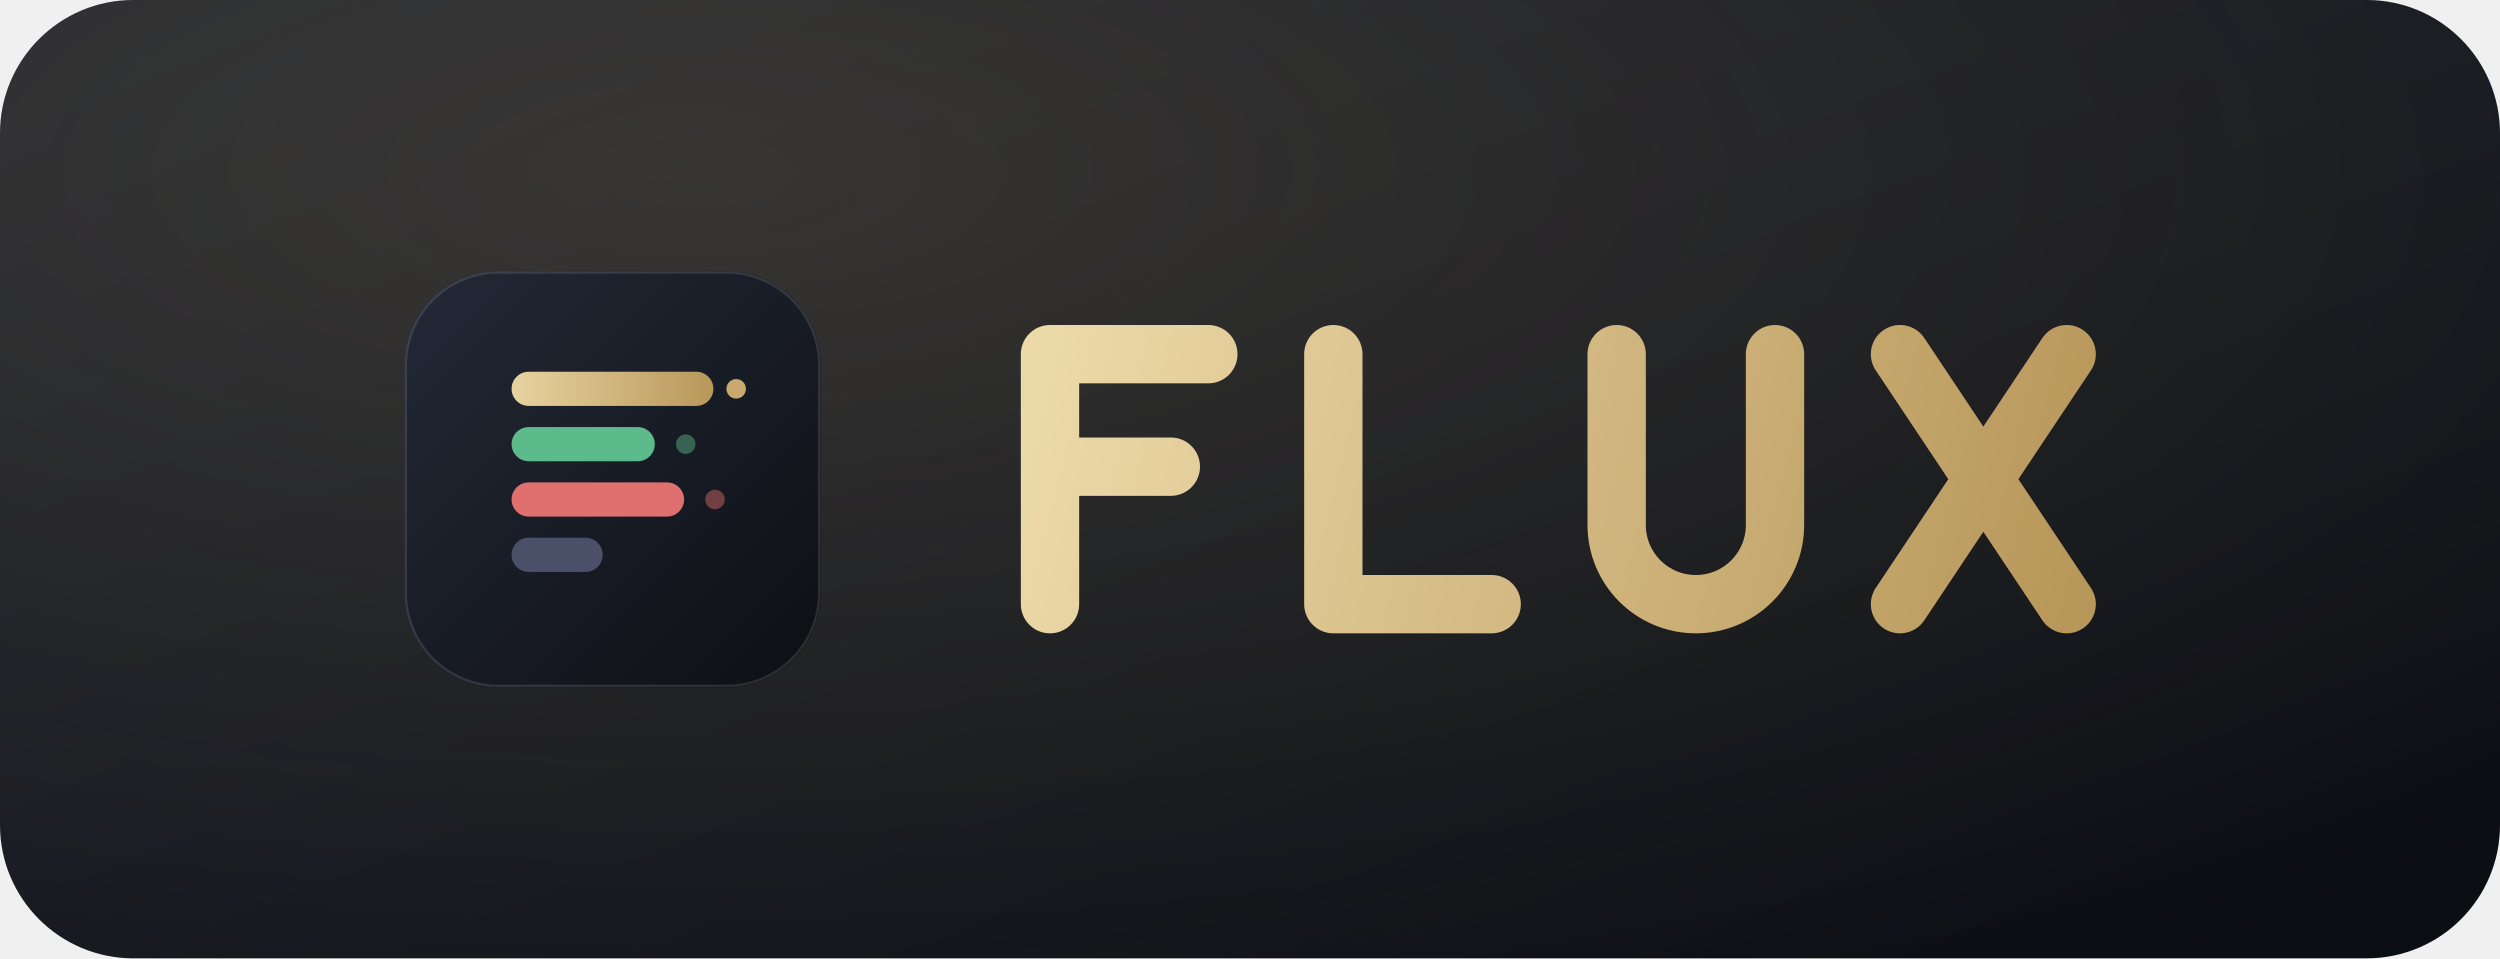
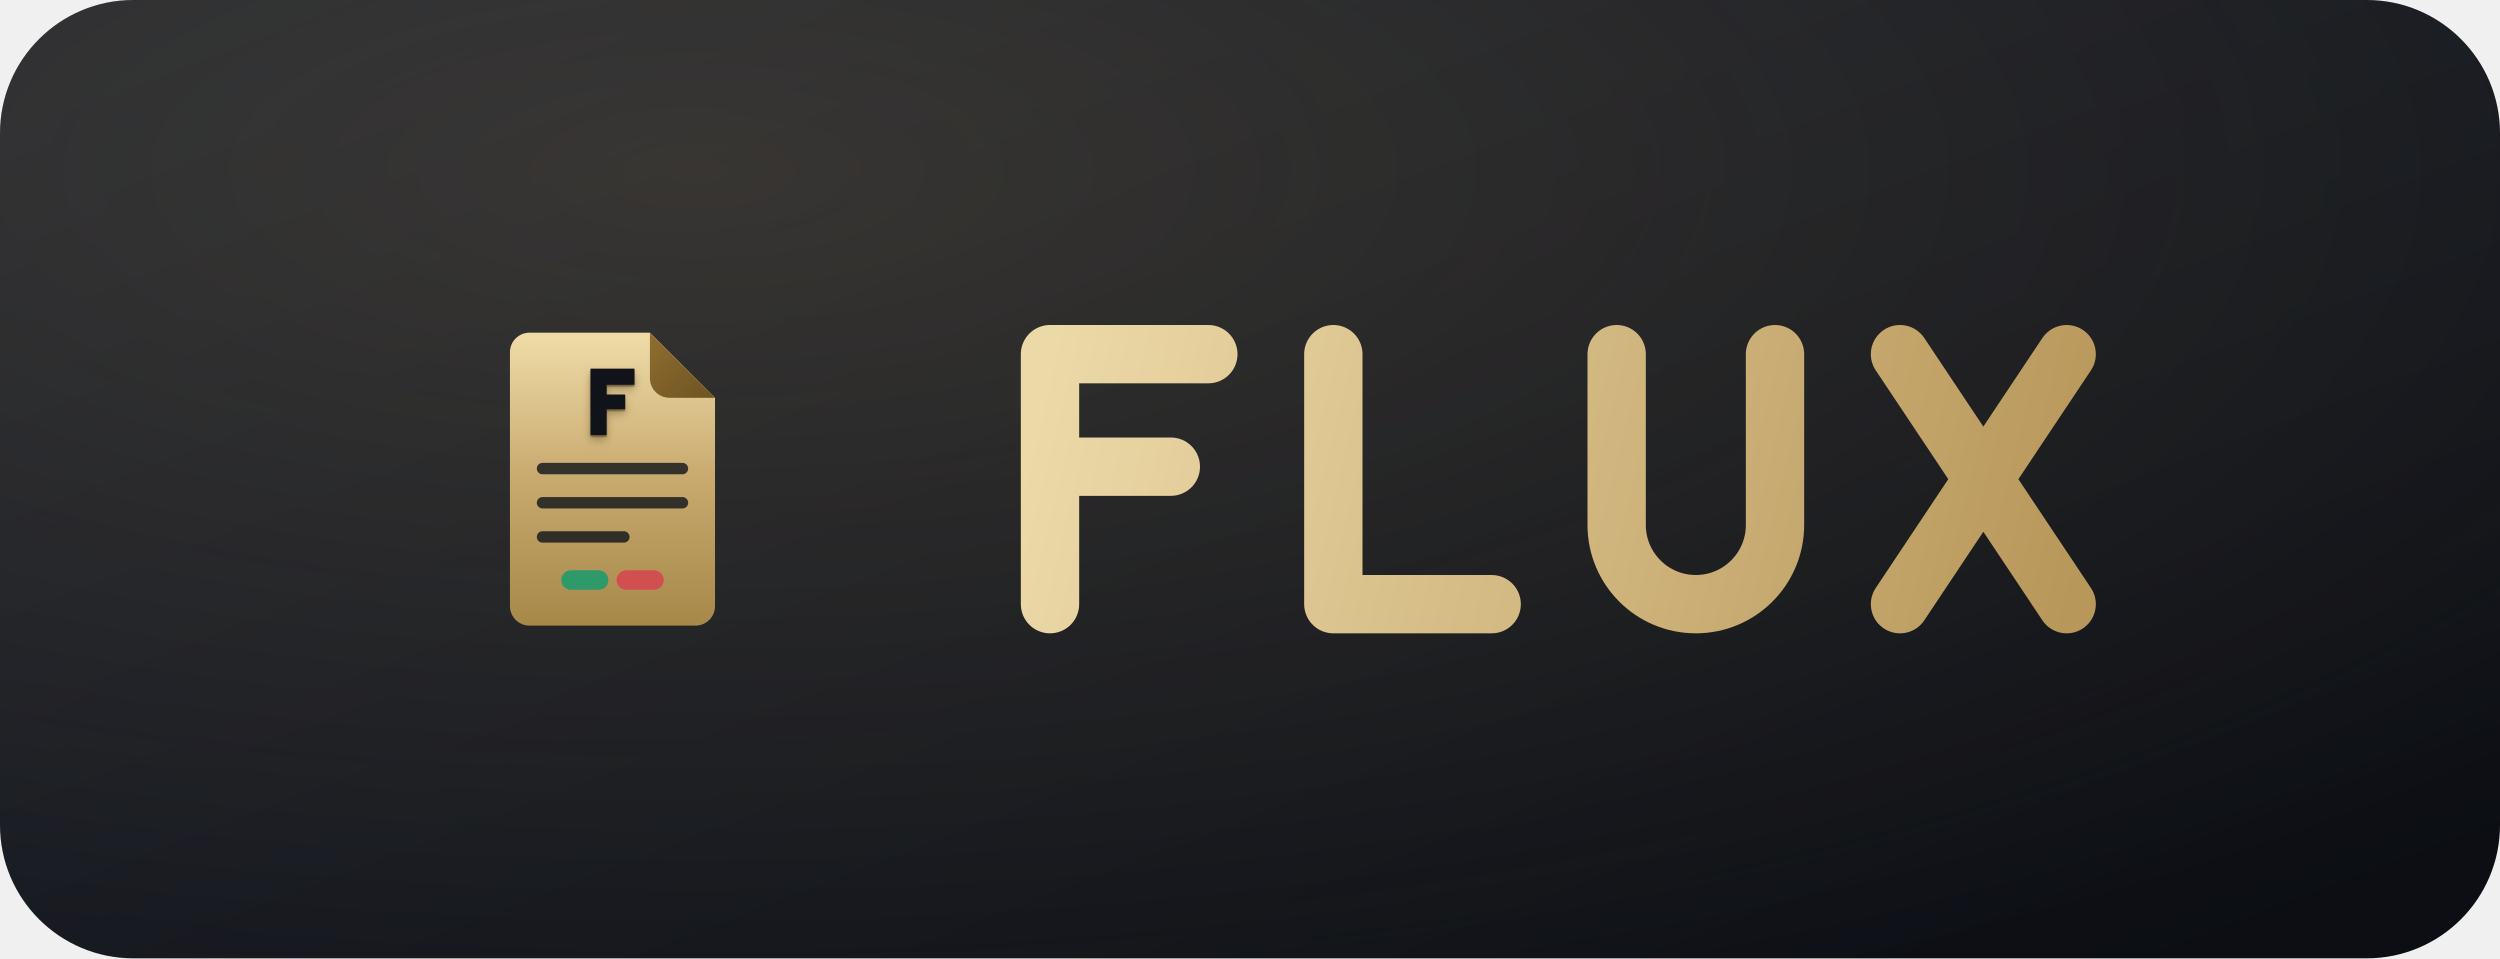
<svg xmlns="http://www.w3.org/2000/svg" viewBox="0 0 1200 460" width="1200" height="460">
  <defs>
    <linearGradient id="bg" x1="0" y1="0" x2="1" y2="1">
      <stop offset="0" stop-color="#1c212c" />
      <stop offset="1" stop-color="#0b0d12" />
    </linearGradient>
    <radialGradient id="glow" cx="0.28" cy="0.18" r="0.95">
      <stop offset="0" stop-color="#c8a96e" stop-opacity="0.18" />
      <stop offset="1" stop-color="#c8a96e" stop-opacity="0" />
    </radialGradient>
-     <linearGradient id="ibg" x1="0" y1="0" x2="1" y2="1">
-       <stop offset="0" stop-color="#232937" />
-       <stop offset="1" stop-color="#0d0f14" />
+     <linearGradient id="p1" gradientUnits="userSpaceOnUse" x1="0" y1="76" x2="0" y2="436">
+       <stop offset="0.000" stop-color="#f0dca8" stop-opacity="1" />
+       <stop offset="0.500" stop-color="#c8a96e" stop-opacity="1" />
+       <stop offset="1.000" stop-color="#a68849" stop-opacity="1" />
    </linearGradient>
-     <linearGradient id="gg" gradientUnits="userSpaceOnUse" x1="132" y1="0" x2="380" y2="0">
-       <stop offset="0" stop-color="#e8d3a0" />
-       <stop offset="1" stop-color="#b8975a" />
+     <linearGradient id="f1" gradientUnits="userSpaceOnUse" x1="302" y1="76" x2="382" y2="156">
+       <stop offset="0.000" stop-color="#8f6f2f" stop-opacity="1" />
+       <stop offset="1.000" stop-color="#6e5322" stop-opacity="1" />
    </linearGradient>
+     <filter id="fs" x="-40%" y="-30%" width="180%" height="190%" color-interpolation-filters="sRGB">
+       <feGaussianBlur in="SourceAlpha" stdDeviation="1.4" result="b1" />
+       <feOffset in="b1" dx="0" dy="2.2" result="o1" />
+       <feFlood flood-color="#3b2a0c" flood-opacity="0.55" />
+       <feComposite in2="o1" operator="in" result="s1" />
+       <feGaussianBlur in="SourceAlpha" stdDeviation="5" result="b2" />
+       <feOffset in="b2" dx="0" dy="6" result="o2" />
+       <feFlood flood-color="#3b2a0c" flood-opacity="0.35" />
+       <feComposite in2="o2" operator="in" result="s2" />
+       <feMerge>
+         <feMergeNode in="s2" />
+         <feMergeNode in="s1" />
+         <feMergeNode in="SourceGraphic" />
+       </feMerge>
+     </filter>
    <linearGradient id="wg" gradientUnits="userSpaceOnUse" x1="420" y1="170" x2="910" y2="290">
      <stop offset="0" stop-color="#ecd9a8" />
      <stop offset="1" stop-color="#b8975a" />
    </linearGradient>
  </defs>
  <rect width="1200" height="460" rx="64" fill="url(#bg)" />
  <rect width="1200" height="460" rx="64" fill="url(#glow)" />
  <g transform="translate(84 0)">
    <g transform="translate(110 130) scale(0.3906)">
-       <rect width="512" height="512" rx="116" fill="url(#ibg)" />
-       <rect x="2" y="2" width="508" height="508" rx="114" fill="none" stroke="#fff" stroke-opacity="0.12" stroke-width="3" />
-       <rect x="132" y="124" width="248" height="42" rx="21" fill="url(#gg)" />
-       <rect x="132" y="192" width="176" height="42" rx="21" fill="#5dba8a" />
-       <rect x="132" y="260" width="212" height="42" rx="21" fill="#e07070" />
-       <rect x="132" y="328" width="112" height="42" rx="21" fill="#4a5068" />
-       <circle cx="408" cy="145" r="12" fill="#c8a96e" />
-       <circle cx="346" cy="213" r="12" fill="#5dba8a" fill-opacity="0.45" />
-       <circle cx="382" cy="281" r="12" fill="#e07070" fill-opacity="0.45" />
+       <path d="M154 76 H302 L382 156 V412 a24 24 0 0 1 -24 24 H154 a24 24 0 0 1 -24 -24 V100 a24 24 0 0 1 24 -24 Z" fill="url(#p1)" />
+       <path d="M302 76 L382 156 H326 a24 24 0 0 1 -24 -24 Z" fill="url(#f1)" />
+       <g filter="url(#fs)">
+         <g transform="translate(256 161) scale(0.3) translate(-260 -256)">
+           <path d="M170 120 H350 V186 H236 V226 H312 V286 H236 V392 H170 Z" fill="#10131a" />
+         </g>
+       </g>
+       <path d="M170 243 H342" stroke="#10131a" stroke-width="14" stroke-linecap="round" stroke-opacity="0.8" />
+       <path d="M170 285 H342" stroke="#10131a" stroke-width="14" stroke-linecap="round" stroke-opacity="0.8" />
+       <path d="M170 327 H270" stroke="#10131a" stroke-width="14" stroke-linecap="round" stroke-opacity="0.8" />
+       <rect x="193" y="368" width="58" height="24" rx="12" fill="#2f9a69" />
+       <rect x="261" y="368" width="58" height="24" rx="12" fill="#d24f4f" />
    </g>
    <g fill="none" stroke="url(#wg)" stroke-width="28" stroke-linecap="round" stroke-linejoin="round">
      <path d="M420 170 V290 M420 170 H496 M420 224 H478" />
      <path d="M556 170 V290 H632" />
      <path d="M692 170 V252 A38 38 0 0 0 768 252 V170" />
      <path d="M828 170 L908 290 M908 170 L828 290" />
    </g>
  </g>
</svg>
